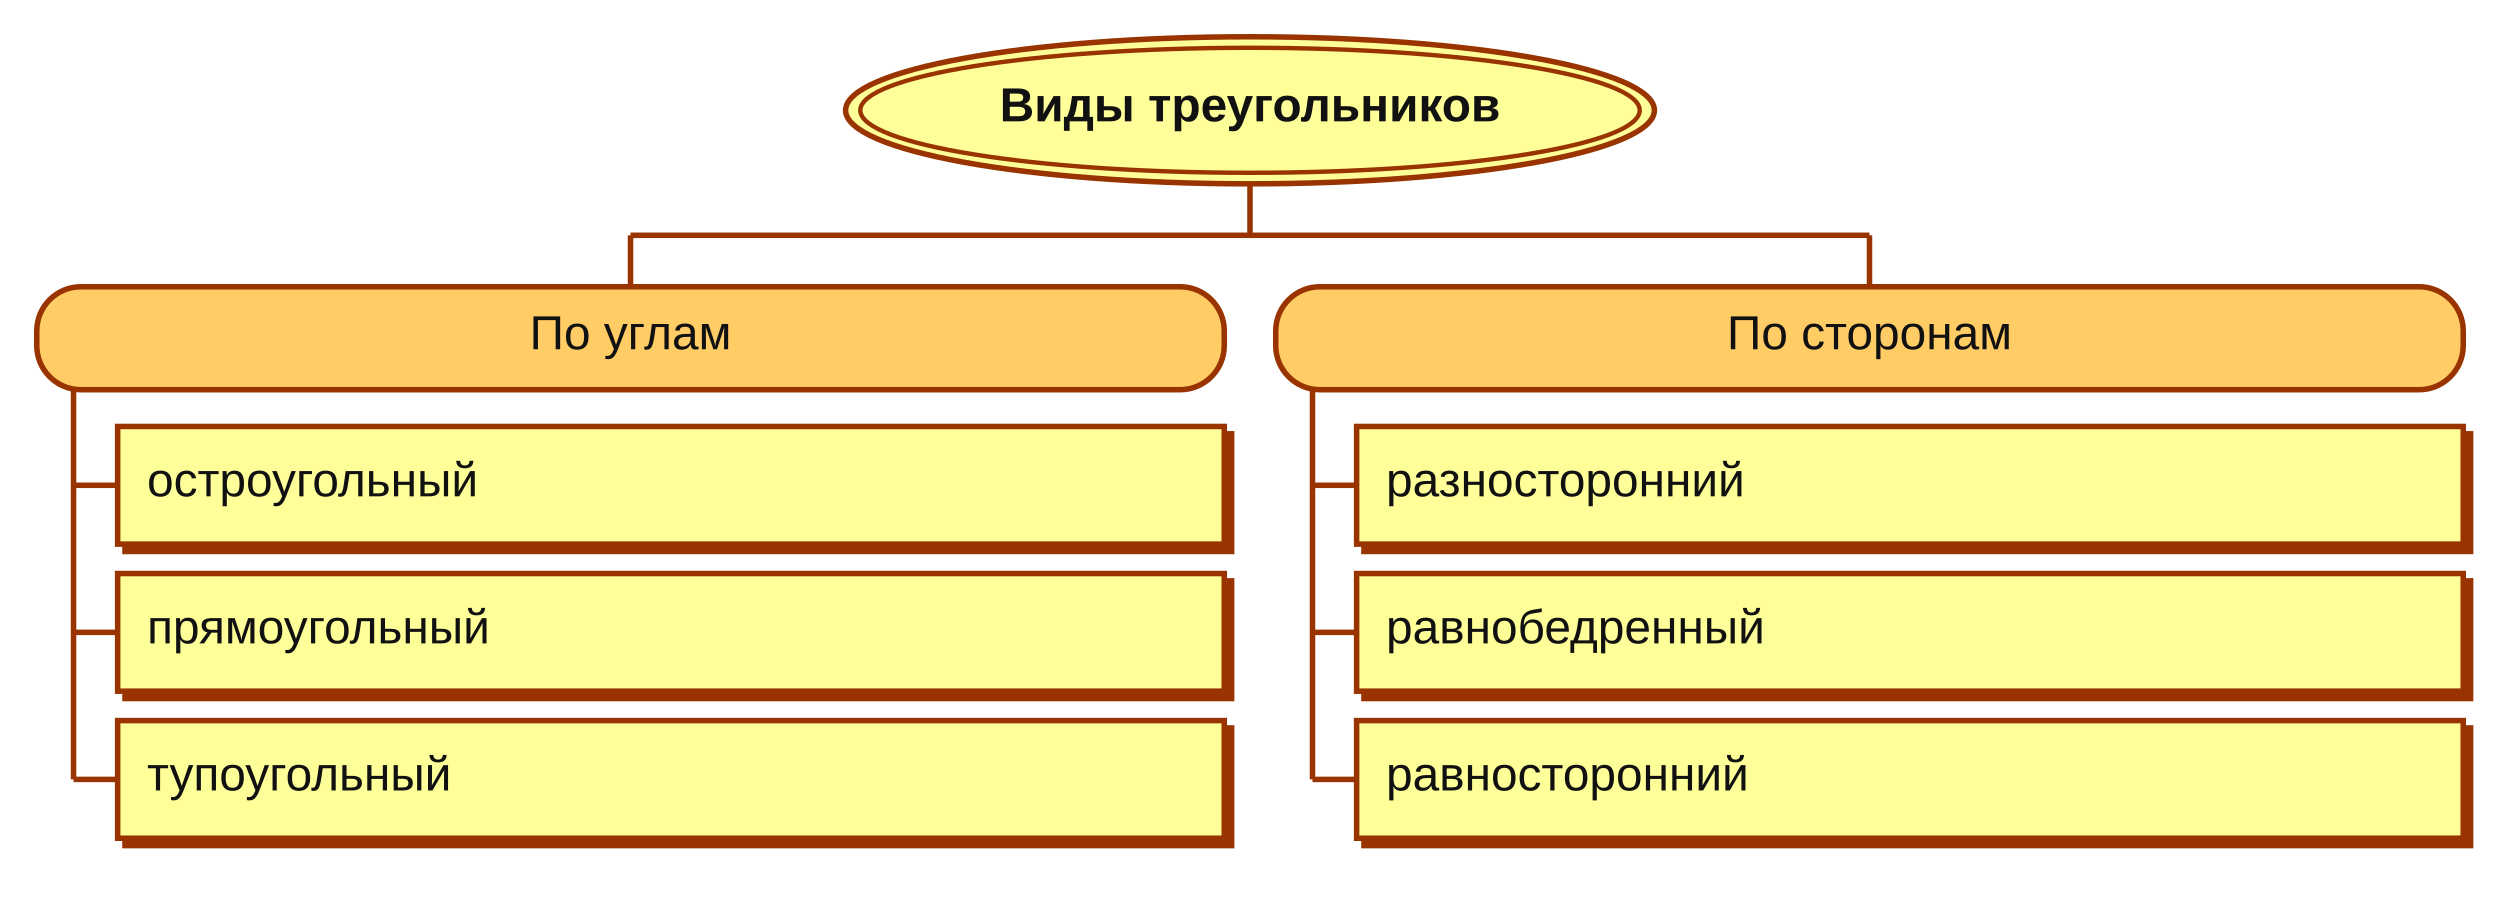
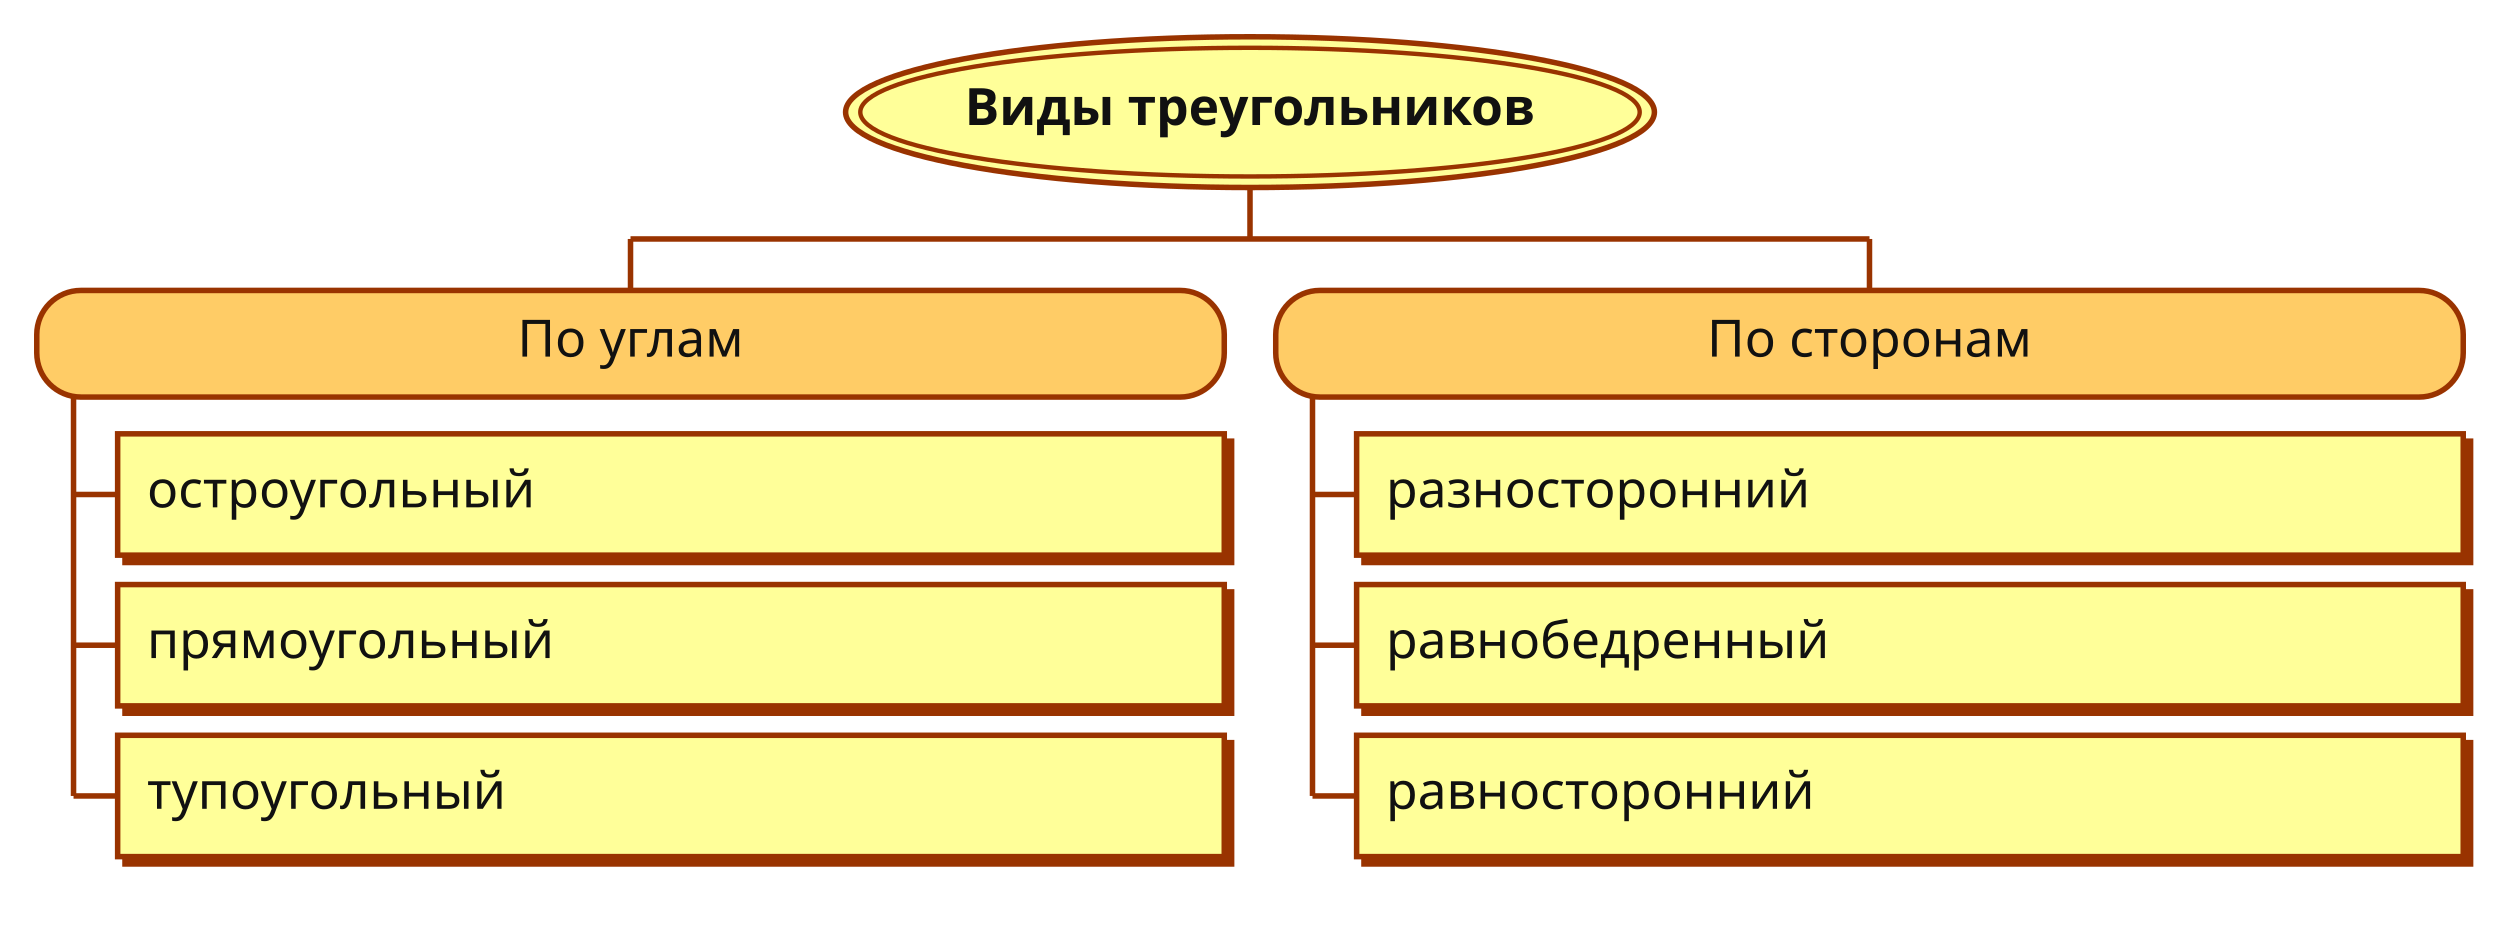
- <svg xmlns="http://www.w3.org/2000/svg" width="680" height="250" viewBox="0 0 680 250" font-family="Arial, Helvetica, sans-serif">
+ <svg xmlns="http://www.w3.org/2000/svg" width="680" height="255" viewBox="0 0 680 255" font-family="PT Sans, sans-serif">
  <g transform="translate(0.0,0.0)">
-     <line x1="171.5" y1="64.0" x2="508.5" y2="64.0" stroke="#993300" stroke-width="1.5" />
-     <line x1="340.0" y1="50.0" x2="340.0" y2="64.0" stroke="#993300" stroke-width="1.5" />
-     <ellipse cx="340.0" cy="30.0" rx="110.0" ry="20.0" fill="#FFFF99" stroke="#993300" stroke-width="1.5" />
-     <ellipse cx="340.0" cy="30.0" rx="106.0" ry="17.0" fill="none" stroke="#993300" stroke-width="1.2" />
-     <text x="340.0" y="33.0" font-size="13" text-anchor="middle" font-weight="bold" fill="#111">Виды треугольников</text>
-     <rect x="10.0" y="78.0" width="323.0" height="28.0" rx="12" fill="#FFCC66" stroke="#993300" stroke-width="1.5" />
-     <text x="171.5" y="95.0" font-size="13" text-anchor="middle" fill="#111">По углам</text>
-     <line x1="171.5" y1="64.0" x2="171.5" y2="78.0" stroke="#993300" stroke-width="1.5" />
+     <line x1="171.5" y1="65.0" x2="508.5" y2="65.0" stroke="#993300" stroke-width="1.5" />
+     <line x1="340.0" y1="51.0" x2="340.0" y2="65.0" stroke="#993300" stroke-width="1.5" />
+     <ellipse cx="340.0" cy="30.5" rx="110.0" ry="20.5" fill="#FFFF99" stroke="#993300" stroke-width="1.5" />
+     <ellipse cx="340.0" cy="30.5" rx="106.0" ry="17.5" fill="none" stroke="#993300" stroke-width="1.2" />
+     <text x="340.0" y="34.0" font-size="14" text-anchor="middle" font-weight="bold" fill="#111">Виды треугольников</text>
+     <rect x="10.0" y="79.0" width="323.0" height="29.0" rx="12" fill="#FFCC66" stroke="#993300" stroke-width="1.5" />
+     <text x="171.5" y="97.0" font-size="14" text-anchor="middle" fill="#111">По углам</text>
+     <line x1="171.5" y1="65.0" x2="171.5" y2="79.0" stroke="#993300" stroke-width="1.5" />
    <g class="memo">
-       <rect x="34.0" y="118.0" width="301.0" height="32.0" rx="0" fill="#993300" stroke="#993300" stroke-width="1.5" />
-       <rect x="32.0" y="116.0" width="301.0" height="32.0" rx="0" fill="#FFFF99" stroke="#993300" stroke-width="1.5" />
+       <rect x="34.0" y="120.0" width="301.0" height="33.0" rx="0" fill="#993300" stroke="#993300" stroke-width="1.5" />
+       <rect x="32.0" y="118.0" width="301.0" height="33.0" rx="0" fill="#FFFF99" stroke="#993300" stroke-width="1.5" />
      <g class="memo-t">
-         <text x="40.0" y="135.0" font-size="13" text-anchor="start" fill="#111">остроугольный</text>
+         <text x="40.0" y="138.0" font-size="14" text-anchor="start" fill="#111">остроугольный</text>
      </g>
    </g>
-     <line x1="20.0" y1="132.0" x2="32.0" y2="132.0" stroke="#993300" stroke-width="1.5" />
+     <line x1="20.0" y1="134.5" x2="32.0" y2="134.5" stroke="#993300" stroke-width="1.5" />
    <g class="memo">
-       <rect x="34.0" y="158.0" width="301.0" height="32.0" rx="0" fill="#993300" stroke="#993300" stroke-width="1.5" />
-       <rect x="32.0" y="156.0" width="301.0" height="32.0" rx="0" fill="#FFFF99" stroke="#993300" stroke-width="1.5" />
+       <rect x="34.0" y="161.0" width="301.0" height="33.0" rx="0" fill="#993300" stroke="#993300" stroke-width="1.5" />
+       <rect x="32.0" y="159.0" width="301.0" height="33.0" rx="0" fill="#FFFF99" stroke="#993300" stroke-width="1.5" />
      <g class="memo-t">
-         <text x="40.0" y="175.0" font-size="13" text-anchor="start" fill="#111">прямоугольный</text>
+         <text x="40.0" y="179.0" font-size="14" text-anchor="start" fill="#111">прямоугольный</text>
      </g>
    </g>
-     <line x1="20.0" y1="172.0" x2="32.0" y2="172.0" stroke="#993300" stroke-width="1.5" />
+     <line x1="20.0" y1="175.5" x2="32.0" y2="175.5" stroke="#993300" stroke-width="1.5" />
    <g class="memo">
-       <rect x="34.0" y="198.0" width="301.0" height="32.0" rx="0" fill="#993300" stroke="#993300" stroke-width="1.5" />
-       <rect x="32.0" y="196.0" width="301.0" height="32.0" rx="0" fill="#FFFF99" stroke="#993300" stroke-width="1.5" />
+       <rect x="34.0" y="202.0" width="301.0" height="33.0" rx="0" fill="#993300" stroke="#993300" stroke-width="1.5" />
+       <rect x="32.0" y="200.0" width="301.0" height="33.0" rx="0" fill="#FFFF99" stroke="#993300" stroke-width="1.5" />
      <g class="memo-t">
-         <text x="40.0" y="215.0" font-size="13" text-anchor="start" fill="#111">тупоугольный</text>
+         <text x="40.0" y="220.0" font-size="14" text-anchor="start" fill="#111">тупоугольный</text>
      </g>
    </g>
-     <line x1="20.0" y1="212.0" x2="32.0" y2="212.0" stroke="#993300" stroke-width="1.5" />
-     <line x1="20.0" y1="106.0" x2="20.0" y2="212.0" stroke="#993300" stroke-width="1.5" />
-     <rect x="347.0" y="78.0" width="323.0" height="28.0" rx="12" fill="#FFCC66" stroke="#993300" stroke-width="1.5" />
-     <text x="508.5" y="95.0" font-size="13" text-anchor="middle" fill="#111">По сторонам</text>
-     <line x1="508.5" y1="64.0" x2="508.5" y2="78.0" stroke="#993300" stroke-width="1.5" />
+     <line x1="20.0" y1="216.5" x2="32.0" y2="216.5" stroke="#993300" stroke-width="1.5" />
+     <line x1="20.0" y1="108.0" x2="20.0" y2="216.5" stroke="#993300" stroke-width="1.5" />
+     <rect x="347.0" y="79.0" width="323.0" height="29.0" rx="12" fill="#FFCC66" stroke="#993300" stroke-width="1.5" />
+     <text x="508.5" y="97.0" font-size="14" text-anchor="middle" fill="#111">По сторонам</text>
+     <line x1="508.5" y1="65.0" x2="508.5" y2="79.0" stroke="#993300" stroke-width="1.5" />
    <g class="memo">
-       <rect x="371.0" y="118.0" width="301.0" height="32.0" rx="0" fill="#993300" stroke="#993300" stroke-width="1.5" />
-       <rect x="369.0" y="116.0" width="301.0" height="32.0" rx="0" fill="#FFFF99" stroke="#993300" stroke-width="1.5" />
+       <rect x="371.0" y="120.0" width="301.0" height="33.0" rx="0" fill="#993300" stroke="#993300" stroke-width="1.5" />
+       <rect x="369.0" y="118.0" width="301.0" height="33.0" rx="0" fill="#FFFF99" stroke="#993300" stroke-width="1.5" />
      <g class="memo-t">
-         <text x="377.0" y="135.0" font-size="13" text-anchor="start" fill="#111">разносторонний</text>
+         <text x="377.0" y="138.0" font-size="14" text-anchor="start" fill="#111">разносторонний</text>
      </g>
    </g>
-     <line x1="357.0" y1="132.0" x2="369.0" y2="132.0" stroke="#993300" stroke-width="1.5" />
+     <line x1="357.0" y1="134.5" x2="369.0" y2="134.5" stroke="#993300" stroke-width="1.5" />
    <g class="memo">
-       <rect x="371.0" y="158.0" width="301.0" height="32.0" rx="0" fill="#993300" stroke="#993300" stroke-width="1.5" />
-       <rect x="369.0" y="156.0" width="301.0" height="32.0" rx="0" fill="#FFFF99" stroke="#993300" stroke-width="1.5" />
+       <rect x="371.0" y="161.0" width="301.0" height="33.0" rx="0" fill="#993300" stroke="#993300" stroke-width="1.5" />
+       <rect x="369.0" y="159.0" width="301.0" height="33.0" rx="0" fill="#FFFF99" stroke="#993300" stroke-width="1.5" />
      <g class="memo-t">
-         <text x="377.0" y="175.0" font-size="13" text-anchor="start" fill="#111">равнобедренный</text>
+         <text x="377.0" y="179.0" font-size="14" text-anchor="start" fill="#111">равнобедренный</text>
      </g>
    </g>
-     <line x1="357.0" y1="172.0" x2="369.0" y2="172.0" stroke="#993300" stroke-width="1.5" />
+     <line x1="357.0" y1="175.5" x2="369.0" y2="175.5" stroke="#993300" stroke-width="1.5" />
    <g class="memo">
-       <rect x="371.0" y="198.0" width="301.0" height="32.0" rx="0" fill="#993300" stroke="#993300" stroke-width="1.5" />
-       <rect x="369.0" y="196.0" width="301.0" height="32.0" rx="0" fill="#FFFF99" stroke="#993300" stroke-width="1.5" />
+       <rect x="371.0" y="202.0" width="301.0" height="33.0" rx="0" fill="#993300" stroke="#993300" stroke-width="1.5" />
+       <rect x="369.0" y="200.0" width="301.0" height="33.0" rx="0" fill="#FFFF99" stroke="#993300" stroke-width="1.5" />
      <g class="memo-t">
-         <text x="377.0" y="215.0" font-size="13" text-anchor="start" fill="#111">равносторонний</text>
+         <text x="377.0" y="220.0" font-size="14" text-anchor="start" fill="#111">равносторонний</text>
      </g>
    </g>
-     <line x1="357.0" y1="212.0" x2="369.0" y2="212.0" stroke="#993300" stroke-width="1.5" />
-     <line x1="357.0" y1="106.0" x2="357.0" y2="212.0" stroke="#993300" stroke-width="1.5" />
+     <line x1="357.0" y1="216.5" x2="369.0" y2="216.5" stroke="#993300" stroke-width="1.5" />
+     <line x1="357.0" y1="108.0" x2="357.0" y2="216.5" stroke="#993300" stroke-width="1.5" />
  </g>
</svg>
